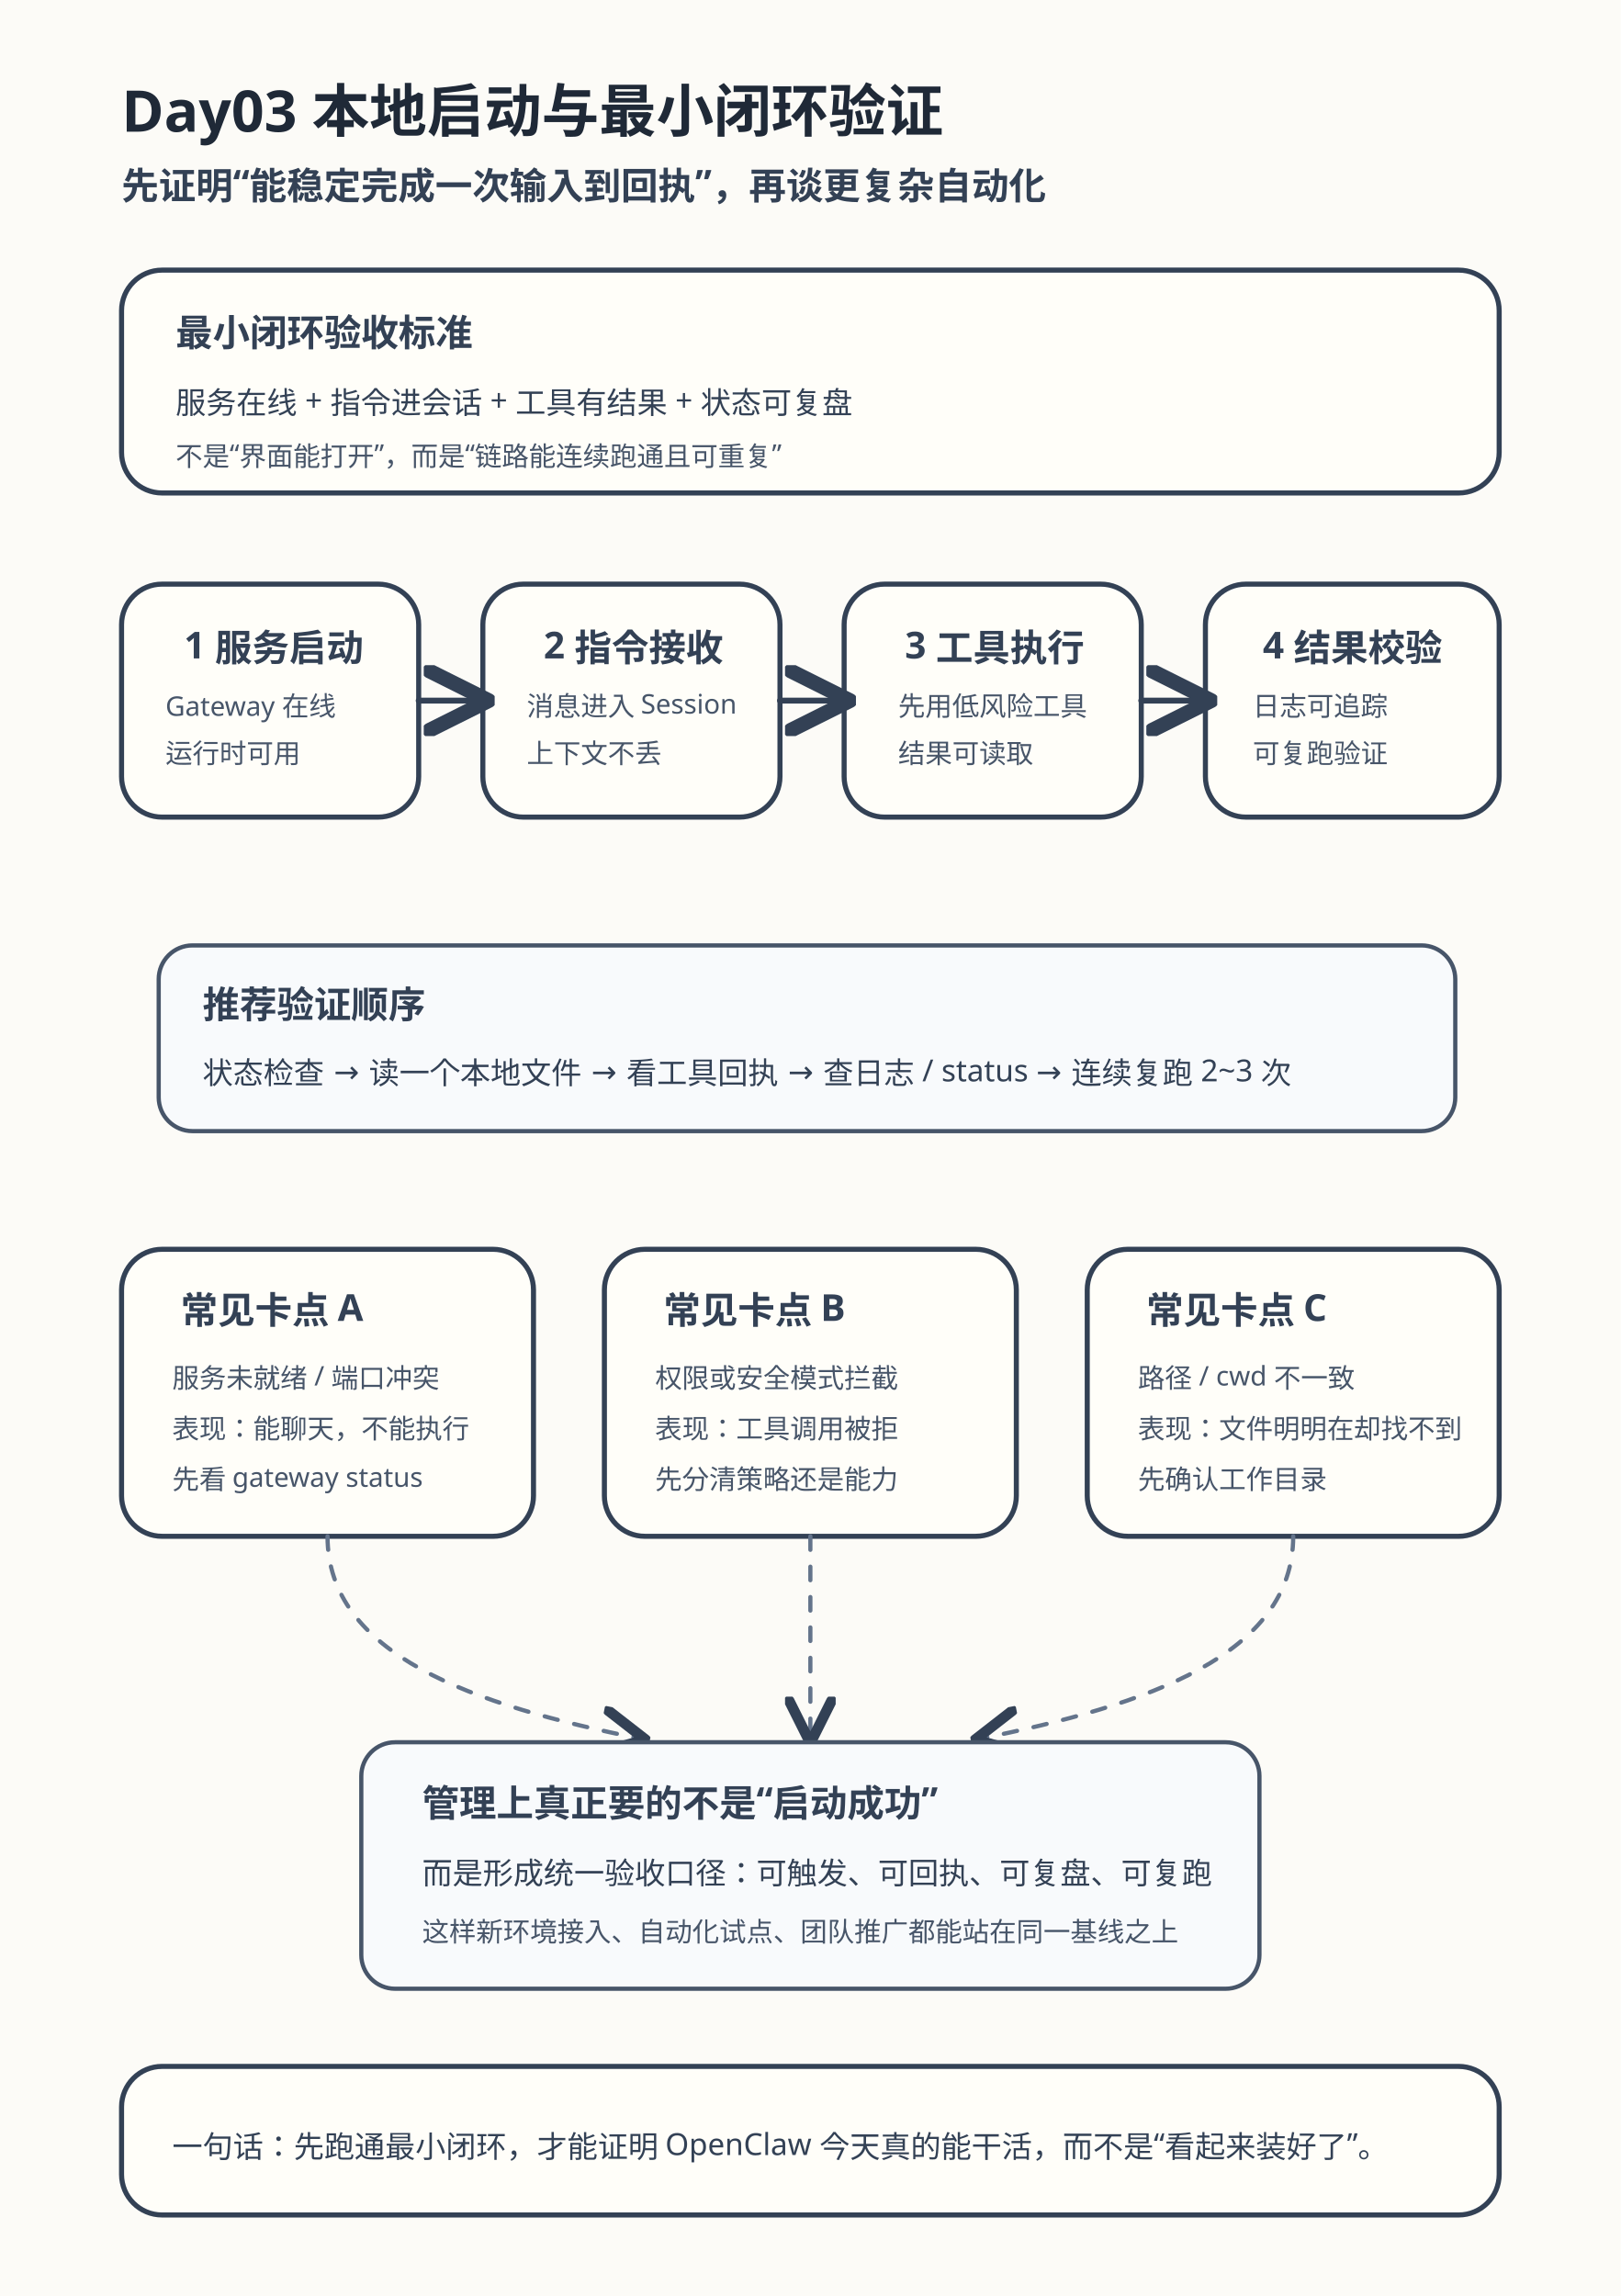
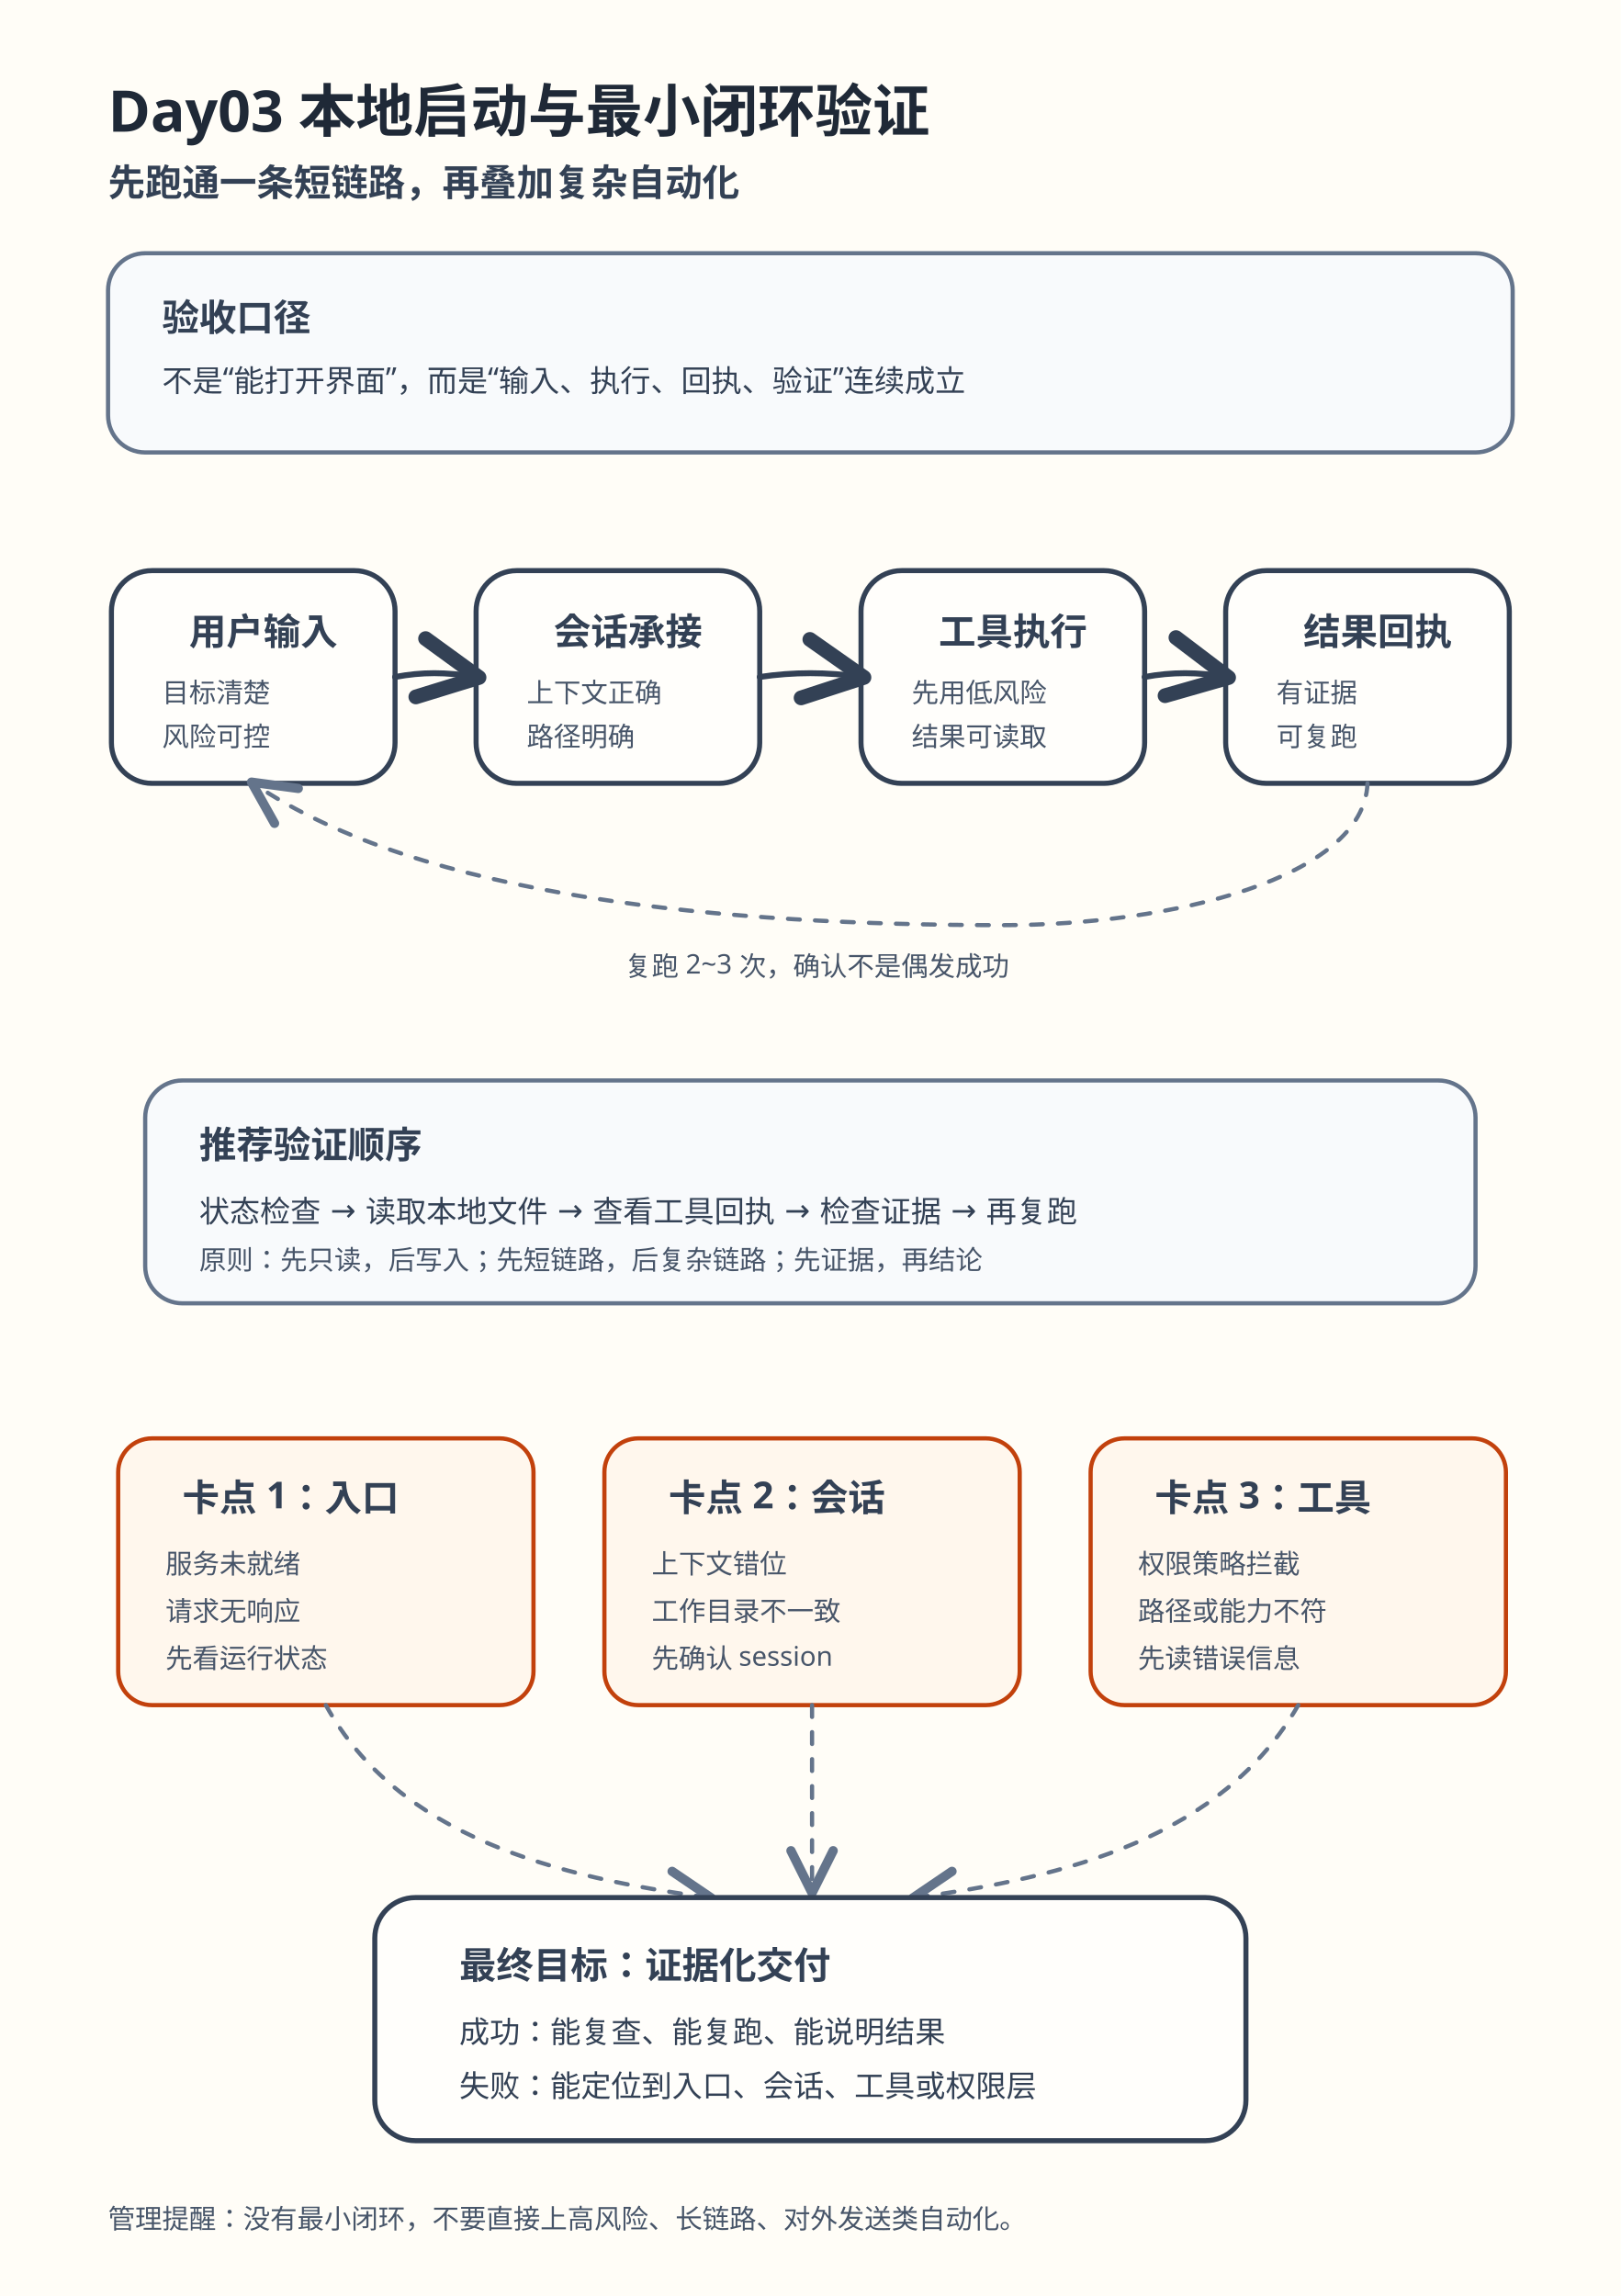
<svg xmlns="http://www.w3.org/2000/svg" width="960" height="1360" viewBox="0 0 960 1360">
  <defs>
    <style>
-       .bg { fill: #fcfbf7; }
+       .bg { fill: #fffdf7; }
      .title { font: 700 34px 'HanziPen SC','Hannotate SC','KaiTi','STKaiti','PingFang SC',sans-serif; fill: #1f2937; }
      .subtitle { font: 600 22px 'HanziPen SC','Hannotate SC','KaiTi','STKaiti','PingFang SC',sans-serif; fill: #334155; }
      .text { font: 18px 'HanziPen SC','Hannotate SC','KaiTi','STKaiti','PingFang SC',sans-serif; fill: #334155; }
      .small { font: 16px 'HanziPen SC','Hannotate SC','KaiTi','STKaiti','PingFang SC',sans-serif; fill: #475569; }
-       .box { fill: #fffef9; stroke: #334155; stroke-width: 3; rx: 24; ry: 24; }
-       .light { fill: #f8fafc; stroke: #475569; stroke-width: 2.5; rx: 20; ry: 20; }
+       .box { fill: #fffefb; stroke: #334155; stroke-width: 3; rx: 24; ry: 24; }
+       .soft { fill: #f8fafc; stroke: #64748b; stroke-width: 2.5; rx: 22; ry: 22; }
+       .warn { fill: #fff7ed; stroke: #c2410c; stroke-width: 2.5; rx: 20; ry: 20; }
      .arrow { stroke: #334155; stroke-width: 3.5; fill: none; stroke-linecap: round; stroke-linejoin: round; }
-       .dash { stroke: #64748b; stroke-width: 2.5; fill: none; stroke-linecap: round; stroke-linejoin: round; stroke-dasharray: 8 10; }
+       .thin { stroke: #64748b; stroke-width: 2.5; fill: none; stroke-linecap: round; stroke-linejoin: round; stroke-dasharray: 7 9; }
    </style>
-     <marker id="arrow" markerWidth="12" markerHeight="12" refX="10" refY="6" orient="auto">
-       <path d="M1,1 L11,6 L1,11" fill="none" stroke="#334155" stroke-width="2.5" stroke-linecap="round" stroke-linejoin="round" />
+     <marker id="arrow" markerWidth="13" markerHeight="13" refX="11" refY="6.5" orient="auto">
+       <path d="M1.5,1.5 L11.5,6.5 L1.5,11.5" fill="none" stroke="#334155" stroke-width="2.5" stroke-linecap="round" stroke-linejoin="round" />
+     </marker>
+     <marker id="arrowSoft" markerWidth="13" markerHeight="13" refX="11" refY="6.5" orient="auto">
+       <path d="M1.5,1.5 L11.5,6.5 L1.5,11.5" fill="none" stroke="#64748b" stroke-width="2.2" stroke-linecap="round" stroke-linejoin="round" />
    </marker>
  </defs>
  <rect class="bg" x="0" y="0" width="960" height="1360" />
-   <text class="title" x="72" y="78">Day03 本地启动与最小闭环验证</text>
-   <text class="subtitle" x="72" y="118">先证明“能稳定完成一次输入到回执”，再谈更复杂自动化</text>
-   <rect class="box" x="72" y="160" width="816" height="132" />
-   <text class="subtitle" x="104" y="205">最小闭环验收标准</text>
-   <text class="text" x="104" y="245">服务在线 + 指令进会话 + 工具有结果 + 状态可复盘</text>
-   <text class="small" x="104" y="276">不是“界面能打开”，而是“链路能连续跑通且可重复”</text>
-   <rect class="box" x="72" y="346" width="176" height="138" />
-   <text class="subtitle" x="109" y="390">1 服务启动</text>
-   <text class="small" x="98" y="424">Gateway 在线</text>
-   <text class="small" x="98" y="452">运行时可用</text>
-   <rect class="box" x="286" y="346" width="176" height="138" />
-   <text class="subtitle" x="322" y="390">2 指令接收</text>
-   <text class="small" x="312" y="424">消息进入 Session</text>
-   <text class="small" x="312" y="452">上下文不丢</text>
-   <rect class="box" x="500" y="346" width="176" height="138" />
-   <text class="subtitle" x="536" y="390">3 工具执行</text>
-   <text class="small" x="532" y="424">先用低风险工具</text>
-   <text class="small" x="532" y="452">结果可读取</text>
-   <rect class="box" x="714" y="346" width="174" height="138" />
-   <text class="subtitle" x="748" y="390">4 结果校验</text>
-   <text class="small" x="742" y="424">日志可追踪</text>
-   <text class="small" x="742" y="452">可复跑验证</text>
-   <path class="arrow" marker-end="url(#arrow)" d="M248 415 C260 415, 270 415, 286 415" />
-   <path class="arrow" marker-end="url(#arrow)" d="M462 415 C474 415, 484 415, 500 415" />
-   <path class="arrow" marker-end="url(#arrow)" d="M676 415 C688 415, 698 415, 714 415" />
-   <rect class="light" x="94" y="560" width="768" height="110" />
-   <text class="subtitle" x="120" y="603">推荐验证顺序</text>
-   <text class="text" x="120" y="642">状态检查 → 读一个本地文件 → 看工具回执 → 查日志 / status → 连续复跑 2~3 次</text>
-   <rect class="box" x="72" y="740" width="244" height="170" />
-   <text class="subtitle" x="107" y="784">常见卡点 A</text>
-   <text class="small" x="102" y="822">服务未就绪 / 端口冲突</text>
-   <text class="small" x="102" y="852">表现：能聊天，不能执行</text>
-   <text class="small" x="102" y="882">先看 gateway status</text>
-   <rect class="box" x="358" y="740" width="244" height="170" />
-   <text class="subtitle" x="393" y="784">常见卡点 B</text>
-   <text class="small" x="388" y="822">权限或安全模式拦截</text>
-   <text class="small" x="388" y="852">表现：工具调用被拒</text>
-   <text class="small" x="388" y="882">先分清策略还是能力</text>
-   <rect class="box" x="644" y="740" width="244" height="170" />
-   <text class="subtitle" x="679" y="784">常见卡点 C</text>
-   <text class="small" x="674" y="822">路径 / cwd 不一致</text>
-   <text class="small" x="674" y="852">表现：文件明明在却找不到</text>
-   <text class="small" x="674" y="882">先确认工作目录</text>
-   <path class="dash" marker-end="url(#arrow)" d="M194 910 C194 980, 280 1010, 380 1030" />
-   <path class="dash" marker-end="url(#arrow)" d="M480 910 C480 980, 480 1000, 480 1030" />
-   <path class="dash" marker-end="url(#arrow)" d="M766 910 C766 980, 680 1010, 580 1030" />
-   <rect class="light" x="214" y="1032" width="532" height="146" />
-   <text class="subtitle" x="250" y="1076">管理上真正要的不是“启动成功”</text>
-   <text class="text" x="250" y="1116">而是形成统一验收口径：可触发、可回执、可复盘、可复跑</text>
-   <text class="small" x="250" y="1150">这样新环境接入、自动化试点、团队推广都能站在同一基线之上</text>
-   <rect class="box" x="72" y="1224" width="816" height="88" />
-   <text class="text" x="102" y="1278">一句话：先跑通最小闭环，才能证明 OpenClaw 今天真的能干活，而不是“看起来装好了”。</text>
+   <text class="title" x="64" y="78">Day03 本地启动与最小闭环验证</text>
+   <text class="subtitle" x="64" y="116">先跑通一条短链路，再叠加复杂自动化</text>
+   <rect class="soft" x="64" y="150" width="832" height="118" />
+   <text class="subtitle" x="96" y="196">验收口径</text>
+   <text class="text" x="96" y="232">不是“能打开界面”，而是“输入、执行、回执、验证”连续成立</text>
+   <rect class="box" x="66" y="338" width="168" height="126" />
+   <text class="subtitle" x="112" y="382">用户输入</text>
+   <text class="small" x="96" y="416">目标清楚</text>
+   <text class="small" x="96" y="442">风险可控</text>
+   <rect class="box" x="282" y="338" width="168" height="126" />
+   <text class="subtitle" x="328" y="382">会话承接</text>
+   <text class="small" x="312" y="416">上下文正确</text>
+   <text class="small" x="312" y="442">路径明确</text>
+   <rect class="box" x="510" y="338" width="168" height="126" />
+   <text class="subtitle" x="556" y="382">工具执行</text>
+   <text class="small" x="540" y="416">先用低风险</text>
+   <text class="small" x="540" y="442">结果可读取</text>
+   <rect class="box" x="726" y="338" width="168" height="126" />
+   <text class="subtitle" x="772" y="382">结果回执</text>
+   <text class="small" x="756" y="416">有证据</text>
+   <text class="small" x="756" y="442">可复跑</text>
+   <path class="arrow" marker-end="url(#arrow)" d="M234 401 C250 398, 264 398, 282 401" />
+   <path class="arrow" marker-end="url(#arrow)" d="M450 401 C470 398, 490 398, 510 401" />
+   <path class="arrow" marker-end="url(#arrow)" d="M678 401 C694 398, 710 398, 726 401" />
+   <path class="thin" marker-end="url(#arrowSoft)" d="M810 464 C808 520, 694 548, 594 548 C430 548, 250 532, 150 464" />
+   <text class="small" x="370" y="578">复跑 2~3 次，确认不是偶发成功</text>
+   <rect class="soft" x="86" y="640" width="788" height="132" />
+   <text class="subtitle" x="118" y="686">推荐验证顺序</text>
+   <text class="text" x="118" y="724">状态检查 → 读取本地文件 → 查看工具回执 → 检查证据 → 再复跑</text>
+   <text class="small" x="118" y="752">原则：先只读，后写入；先短链路，后复杂链路；先证据，再结论</text>
+   <rect class="warn" x="70" y="852" width="246" height="158" />
+   <text class="subtitle" x="108" y="895">卡点 1：入口</text>
+   <text class="small" x="98" y="932">服务未就绪</text>
+   <text class="small" x="98" y="960">请求无响应</text>
+   <text class="small" x="98" y="988">先看运行状态</text>
+   <rect class="warn" x="358" y="852" width="246" height="158" />
+   <text class="subtitle" x="396" y="895">卡点 2：会话</text>
+   <text class="small" x="386" y="932">上下文错位</text>
+   <text class="small" x="386" y="960">工作目录不一致</text>
+   <text class="small" x="386" y="988">先确认 session</text>
+   <rect class="warn" x="646" y="852" width="246" height="158" />
+   <text class="subtitle" x="684" y="895">卡点 3：工具</text>
+   <text class="small" x="674" y="932">权限策略拦截</text>
+   <text class="small" x="674" y="960">路径或能力不符</text>
+   <text class="small" x="674" y="988">先读错误信息</text>
+   <path class="thin" marker-end="url(#arrowSoft)" d="M193 1010 C236 1088, 330 1112, 420 1124" />
+   <path class="thin" marker-end="url(#arrowSoft)" d="M481 1010 C481 1066, 481 1092, 481 1120" />
+   <path class="thin" marker-end="url(#arrowSoft)" d="M769 1010 C724 1088, 632 1112, 542 1124" />
+   <rect class="box" x="222" y="1124" width="516" height="144" />
+   <text class="subtitle" x="272" y="1172">最终目标：证据化交付</text>
+   <text class="text" x="272" y="1210">成功：能复查、能复跑、能说明结果</text>
+   <text class="text" x="272" y="1242">失败：能定位到入口、会话、工具或权限层</text>
+   <text class="small" x="64" y="1320">管理提醒：没有最小闭环，不要直接上高风险、长链路、对外发送类自动化。</text>
</svg>
